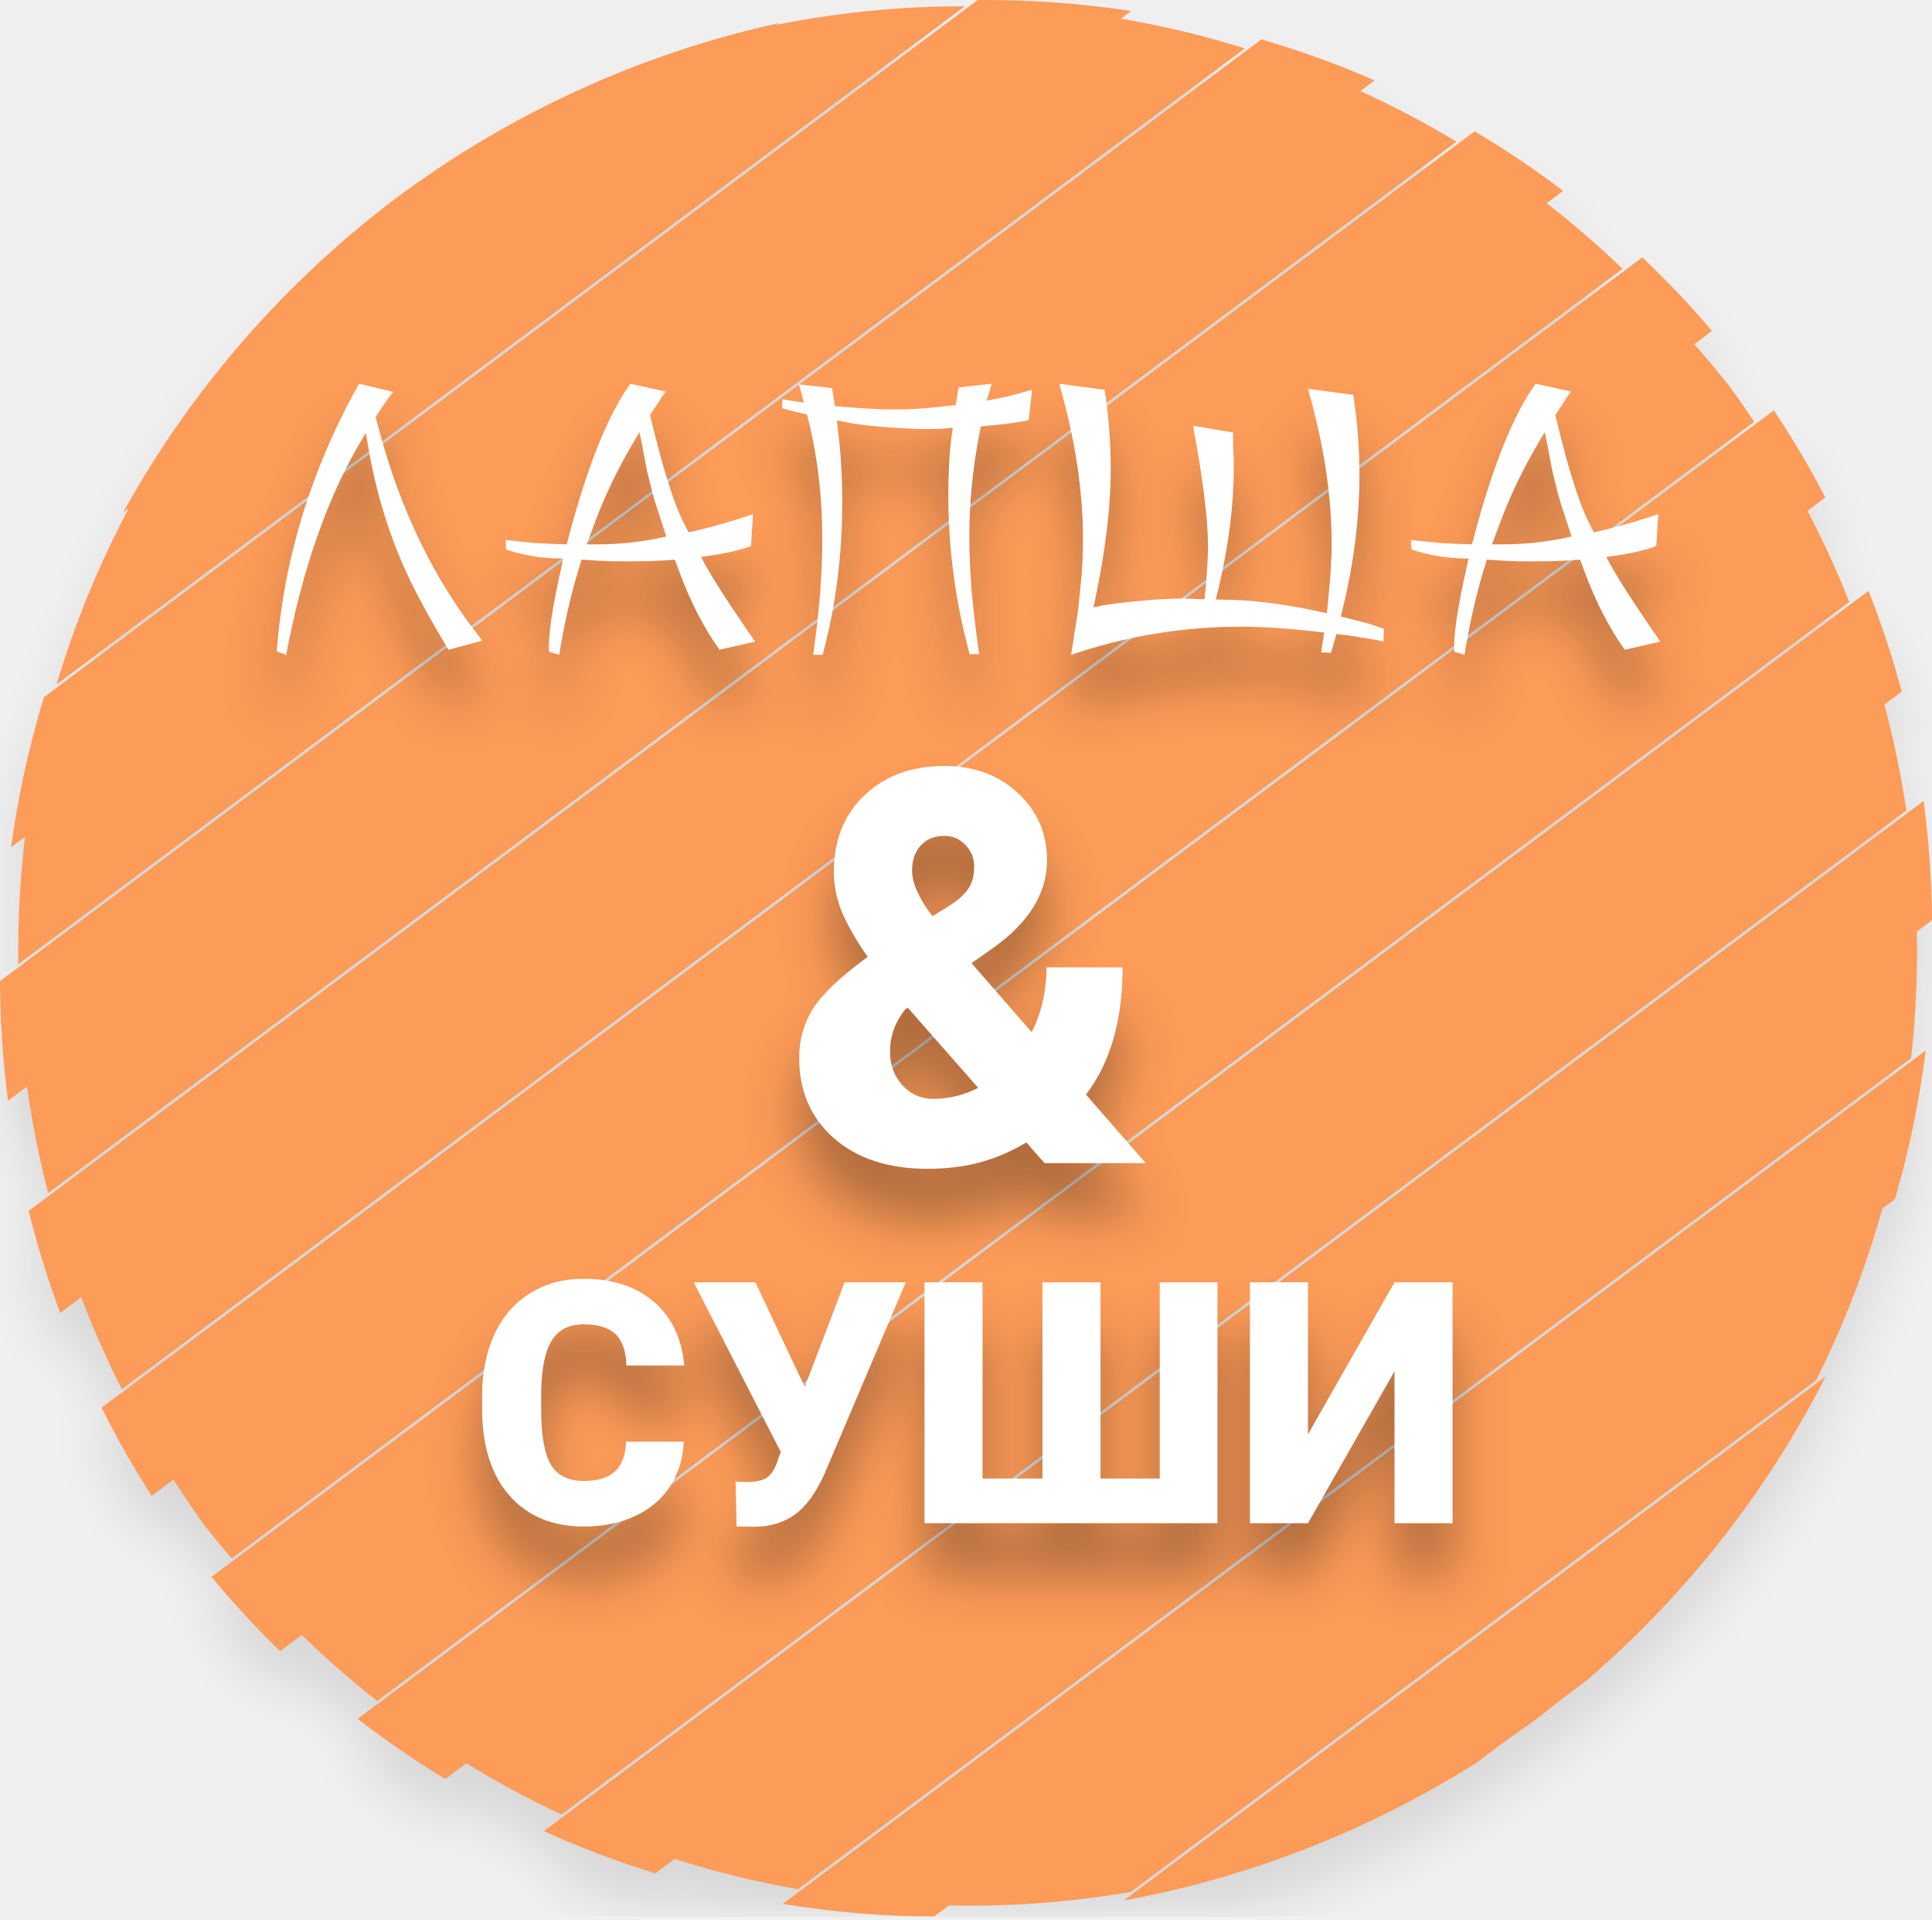
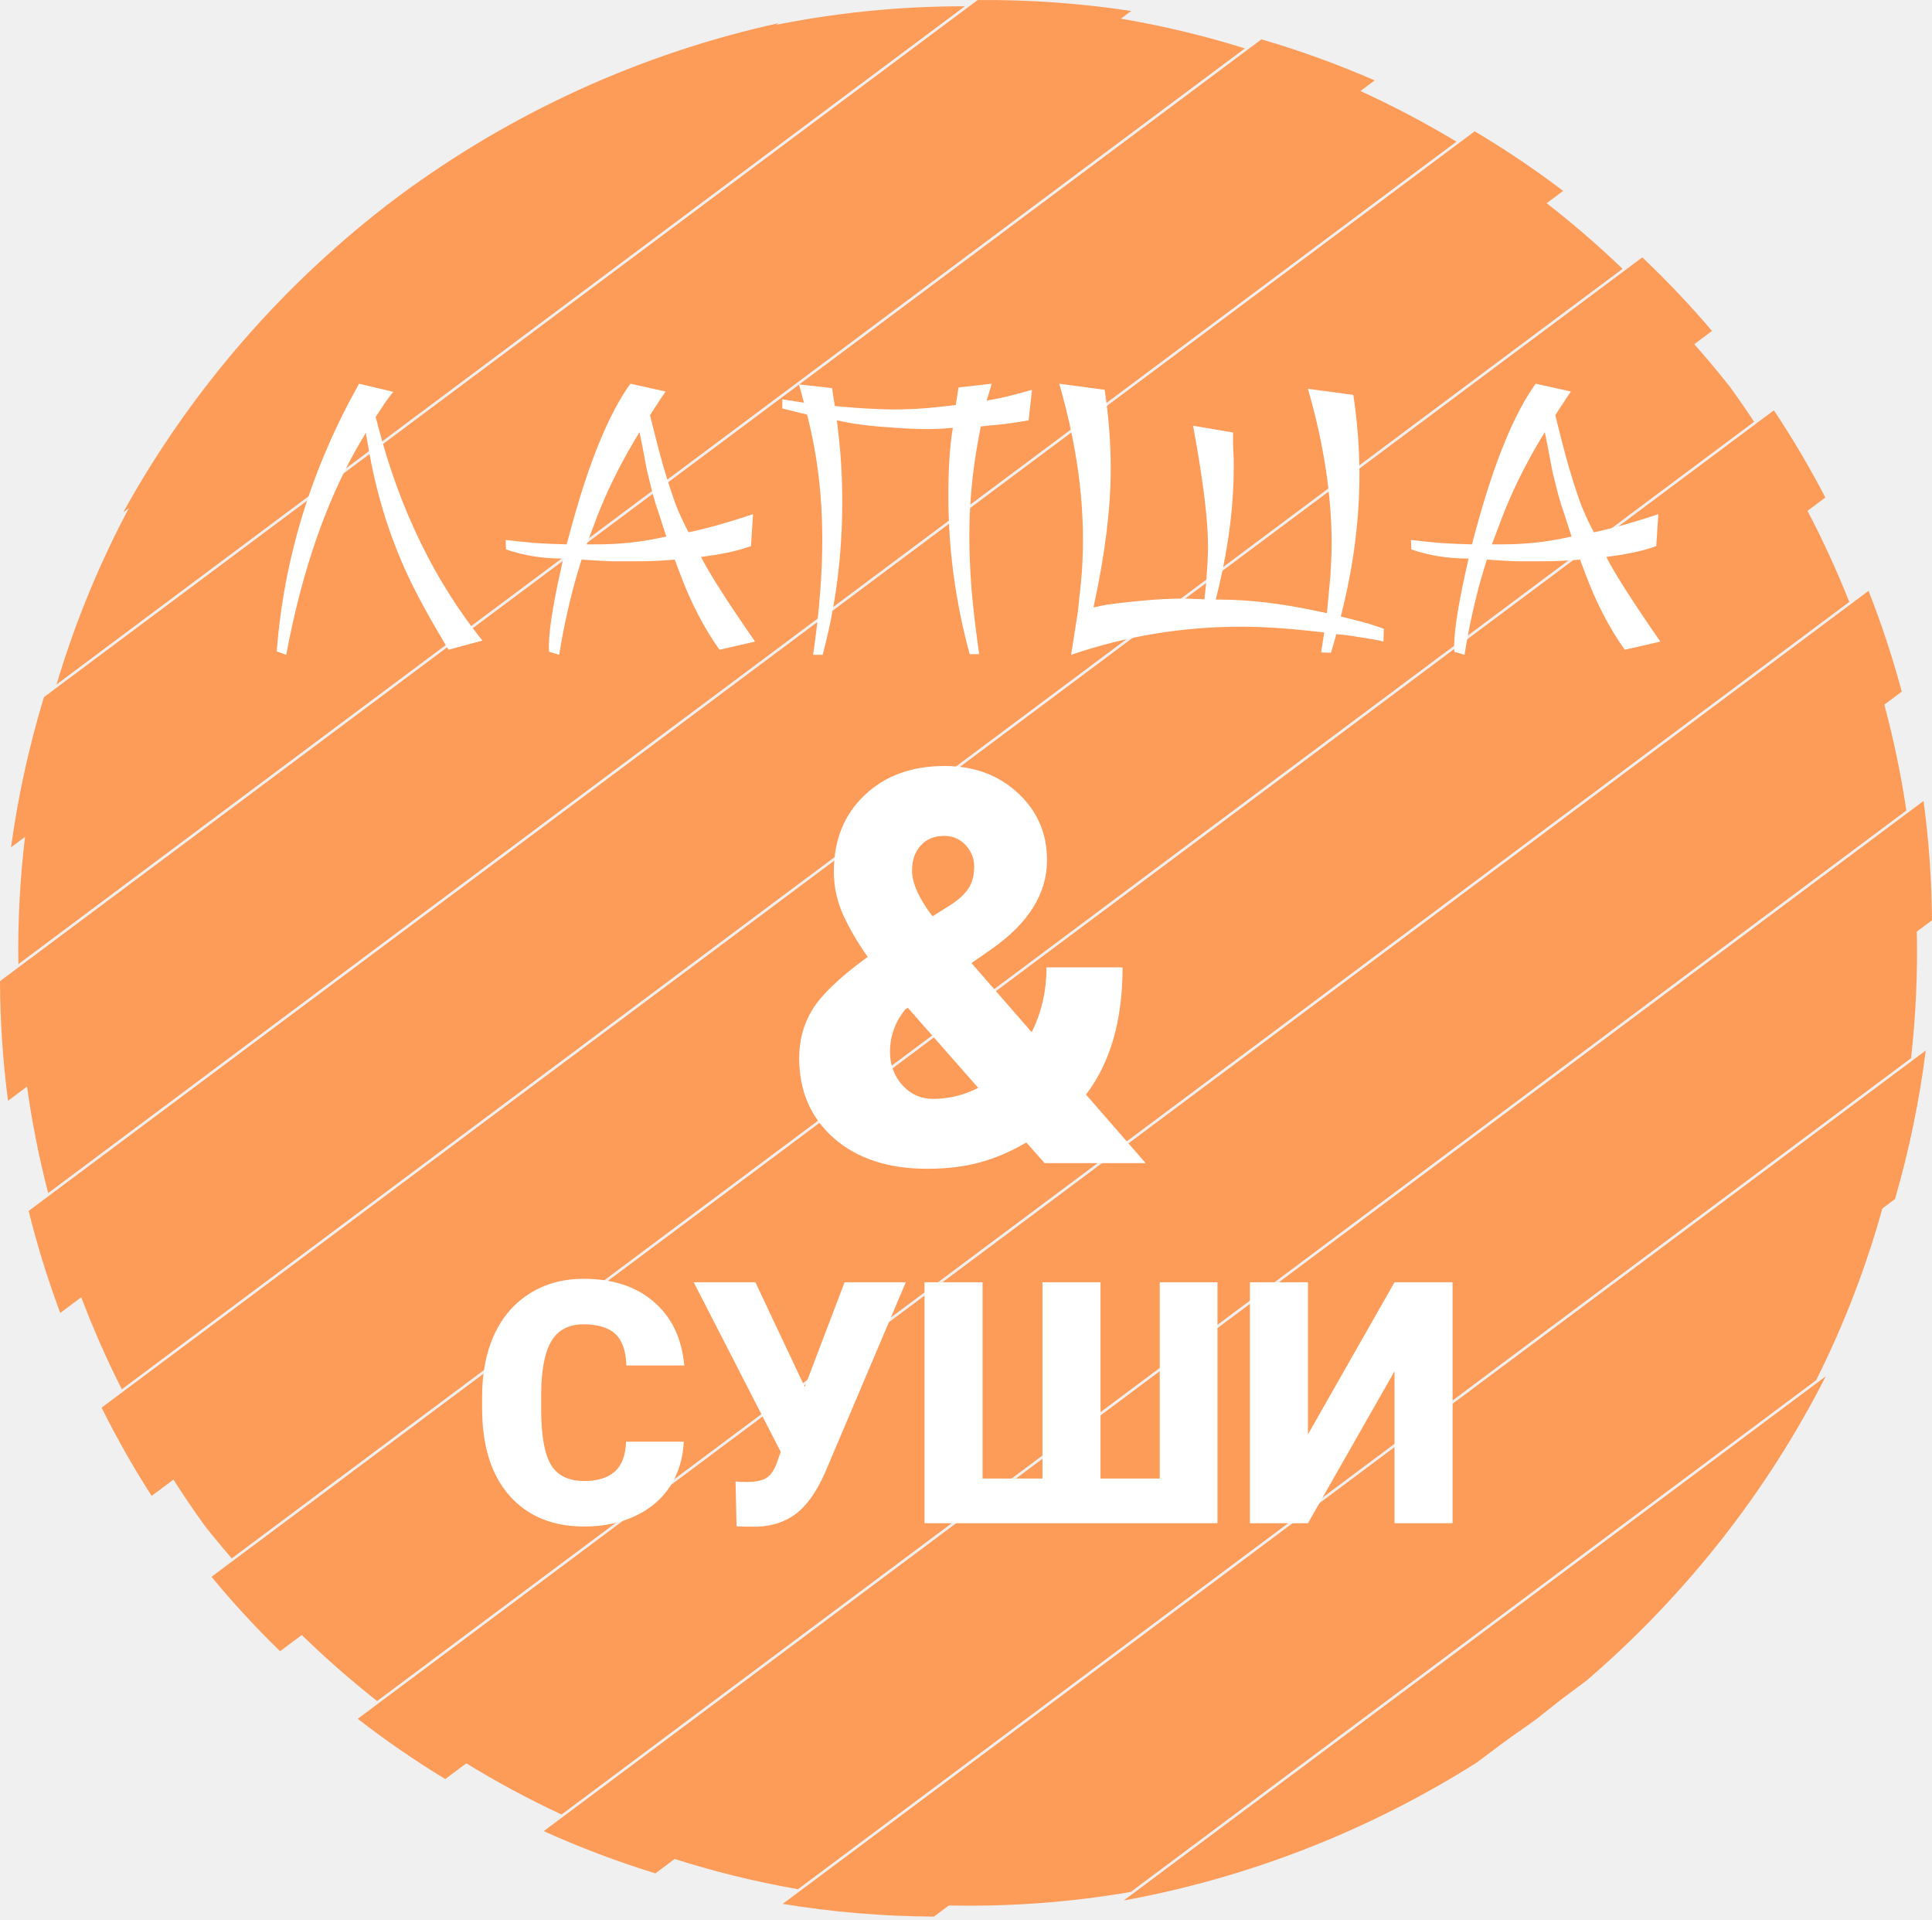
<svg xmlns="http://www.w3.org/2000/svg" width="150" height="149" viewBox="0 0 150 149" fill="none">
  <g clip-path="url(#clip0)">
-     <g filter="url(#filter0_d)">
-       <path d="M30.88 15.284C22.113 21.865 14.842 30.22 9.566 39.773L60.431 1.804C49.767 4.147 39.685 8.746 30.88 15.284ZM3.412 54.116C2.251 57.936 1.396 61.834 0.855 65.773L87.827 0.853C83.89 0.254 79.904 -0.03 75.906 0.002L3.412 54.116ZM0 76.161C0.012 79.27 0.22 82.371 0.623 85.445L106.729 6.242C103.874 4.996 100.938 3.931 97.939 3.054L0 76.161ZM2.223 94C2.891 96.686 3.711 99.329 4.679 101.916L121.362 14.818C119.164 13.149 116.872 11.605 114.494 10.194L2.223 94ZM7.888 109.269C9.058 111.622 10.355 113.909 11.774 116.119L132.919 25.689C131.221 23.689 129.414 21.784 127.506 19.98L7.888 109.269ZM16.421 122.399C18.088 124.419 19.865 126.347 21.743 128.175L141.719 38.619C140.51 36.291 139.177 34.033 137.723 31.852L16.421 122.399ZM27.773 133.423C29.947 135.108 32.216 136.669 34.571 138.098L147.652 53.688C146.94 51.031 146.079 48.419 145.072 45.865L27.773 133.423ZM42.215 142.141C45.029 143.414 47.924 144.508 50.884 145.42L150 71.434C149.976 68.332 149.757 65.24 149.344 62.174L42.215 142.141ZM60.767 147.791C64.641 148.426 68.567 148.755 72.508 148.776L147.127 93.077C148.225 89.294 149.023 85.438 149.514 81.546L60.767 147.791ZM87.244 147.526C96.937 145.758 106.235 142.13 114.611 136.847L123.175 130.455C130.863 123.855 137.179 115.826 141.749 106.841L87.244 147.526Z" fill="#FD9B58" />
-       <path d="M10.237 39.017C7.806 43.507 5.847 48.236 4.391 53.13L74.913 0.488C69.836 0.479 64.771 0.992 59.799 2.021L10.237 39.017ZM1.978 64.68C1.56 68.051 1.375 71.446 1.425 74.842L96.653 3.758C93.41 2.746 90.101 1.959 86.749 1.402L1.978 64.68ZM2.064 84.114C2.456 86.977 3.016 89.815 3.74 92.612L113.078 10.997C110.603 9.506 108.044 8.161 105.412 6.97L2.064 84.114ZM6.234 100.5C7.175 103.004 8.251 105.455 9.458 107.843L125.976 20.867C124.05 19.018 122.026 17.275 119.912 15.645L6.234 100.5ZM13.358 114.68C14.163 115.954 15.006 117.202 15.886 118.424C16.569 119.288 17.272 120.137 17.993 120.97L136.19 32.741C135.583 31.822 134.956 30.917 134.309 30.026C133.377 28.843 132.408 27.688 131.405 26.564L13.358 114.68ZM23.282 126.771C25.185 128.635 27.187 130.395 29.28 132.043L143.578 46.725C142.596 44.248 141.48 41.826 140.236 39.47L23.282 126.771ZM36.018 136.763C38.463 138.273 40.994 139.639 43.598 140.854L148.01 62.915C147.585 60.073 146.995 57.258 146.243 54.485L36.018 136.763ZM52.139 144.228C55.351 145.259 58.631 146.068 61.954 146.651L148.374 82.142C148.751 78.796 148.899 75.428 148.816 72.062L52.139 144.228ZM73.337 147.903C78.178 148.03 83.019 147.682 87.792 146.862L141.002 107.143C143.194 102.775 144.947 98.201 146.236 93.487L73.337 147.903ZM114.644 136.567C116.234 135.583 117.786 134.539 119.296 133.437C120.632 132.398 121.932 131.314 123.194 130.185L114.644 136.567Z" fill="#FD9B58" />
-     </g>
-     <g filter="url(#filter1_d)">
-       <path d="M22.221 50.83L21.485 50.567C22.046 43.307 24.177 36.38 27.877 29.786L30.534 30.417C30.376 30.61 30.227 30.803 30.087 30.996C29.946 31.189 29.815 31.381 29.692 31.574L29.166 32.364L29.403 33.258C31.086 39.642 33.77 45.131 37.452 49.725L34.822 50.436C33.436 48.138 32.384 46.218 31.665 44.675C30.209 41.553 29.184 38.212 28.587 34.652L28.403 33.6L28.166 33.995C25.466 38.484 23.484 44.096 22.221 50.83Z" fill="white" />
-       <path d="M43.418 50.83L42.629 50.593C42.541 49.436 42.857 47.261 43.576 44.07L43.734 43.359H43.707C42.129 43.359 40.656 43.123 39.288 42.649L39.262 41.913C39.981 42 40.735 42.079 41.524 42.149C42.313 42.202 43.137 42.237 43.997 42.255L44.339 40.992C45.742 35.836 47.276 32.1 48.942 29.786L51.678 30.391C51.555 30.566 51.424 30.759 51.283 30.969C51.161 31.18 51.012 31.408 50.836 31.653L50.468 32.232L50.494 32.337C51.055 34.617 51.476 36.187 51.757 37.046C52.002 37.853 52.257 38.607 52.52 39.308C52.8 39.992 53.09 40.615 53.388 41.176L53.441 41.308H53.519C54.992 40.992 56.641 40.527 58.465 39.913L58.307 42.386C57.43 42.719 56.273 42.982 54.835 43.175L54.44 43.228V43.254C55.054 44.482 56.448 46.665 58.623 49.804L55.861 50.436C54.668 48.77 53.642 46.788 52.783 44.491L52.388 43.438L52.073 43.465C51.652 43.5 51.213 43.526 50.757 43.544C50.301 43.561 49.828 43.57 49.337 43.57C48.6 43.57 47.978 43.57 47.469 43.57C46.978 43.552 46.601 43.535 46.338 43.517L45.154 43.438L44.865 44.385C44.584 45.315 44.321 46.323 44.076 47.41C43.83 48.48 43.611 49.62 43.418 50.83ZM46.312 40.229L45.549 42.255H46.364C48.013 42.255 49.591 42.097 51.099 41.781L51.731 41.65L51.152 39.861C50.977 39.37 50.819 38.861 50.678 38.335C50.538 37.791 50.398 37.23 50.258 36.651C50.187 36.318 50.108 35.906 50.021 35.415C49.933 34.924 49.819 34.345 49.679 33.679L49.652 33.547L49.284 34.152C48.057 36.222 47.066 38.247 46.312 40.229Z" fill="white" />
-       <path d="M63.868 50.83H63.132C63.605 47.568 63.842 44.578 63.842 41.86C63.842 38.563 63.474 35.441 62.737 32.495L62.658 32.179L62.343 32.101C62.167 32.066 61.948 32.013 61.685 31.943C61.422 31.873 61.106 31.794 60.738 31.706V30.996L62.421 31.259L62.395 31.154C62.378 31.119 62.343 30.996 62.29 30.785C62.237 30.557 62.15 30.242 62.027 29.838L64.605 30.128C64.622 30.268 64.649 30.452 64.684 30.68C64.719 30.908 64.763 31.18 64.815 31.495L64.841 31.522L65.42 31.574C66.806 31.697 68.103 31.767 69.314 31.785C70.541 31.785 71.69 31.724 72.76 31.601L74.206 31.443L74.417 30.075L76.995 29.786C76.96 29.926 76.907 30.11 76.837 30.338L76.6 31.101L77.705 30.89C78.038 30.82 78.398 30.733 78.784 30.627C79.187 30.522 79.634 30.399 80.125 30.259L79.862 32.627C78.81 32.82 77.828 32.951 76.916 33.021L76.153 33.1L76.022 33.758C75.513 36.406 75.259 39.019 75.259 41.597C75.259 42.93 75.32 44.368 75.443 45.911C75.583 47.437 75.776 49.059 76.022 50.778H75.285C74.18 46.727 73.628 42.623 73.628 38.467C73.628 37.484 73.654 36.564 73.707 35.704C73.759 34.828 73.847 34.012 73.97 33.258V33.205L73.707 33.232C72.602 33.337 71.19 33.328 69.471 33.205C67.788 33.1 66.455 32.942 65.473 32.732L64.973 32.627L65.052 33.311C65.175 34.293 65.262 35.257 65.315 36.204C65.368 37.134 65.394 38.037 65.394 38.914C65.394 43.105 64.885 47.077 63.868 50.83Z" fill="white" />
-       <path d="M83.16 50.83L83.686 47.489L83.923 45.227C84.028 44.227 84.081 43.105 84.081 41.86C84.081 38.072 83.467 34.047 82.24 29.786L85.765 30.259C86.08 32.328 86.238 34.372 86.238 36.388C86.238 39.387 85.817 42.851 84.975 46.779L84.897 47.147L85.291 47.069C85.677 46.981 86.159 46.902 86.738 46.832C87.317 46.762 87.992 46.691 88.763 46.621C89.868 46.516 90.929 46.464 91.947 46.464C92.122 46.464 92.376 46.472 92.709 46.49C93.043 46.507 93.297 46.516 93.472 46.516H93.525V46.385C93.613 45.666 93.674 44.973 93.709 44.306C93.762 43.623 93.788 42.974 93.788 42.36C93.788 40.325 93.402 37.221 92.63 33.048L95.735 33.574C95.735 33.872 95.735 34.196 95.735 34.547C95.752 34.88 95.77 35.248 95.787 35.652V36.309C95.787 39.203 95.401 42.29 94.63 45.569L94.393 46.542H94.63C96.945 46.542 99.487 46.84 102.258 47.437L103.021 47.595L103.205 45.648C103.276 44.999 103.319 44.394 103.337 43.833C103.372 43.254 103.39 42.719 103.39 42.228C103.39 38.458 102.776 34.442 101.548 30.18L105.073 30.654C105.389 32.776 105.547 34.828 105.547 36.809C105.547 40.229 105.117 43.693 104.258 47.2L104.1 47.858L105.678 48.252C105.731 48.27 105.818 48.296 105.941 48.331C106.064 48.349 106.222 48.393 106.415 48.463L107.441 48.805L107.414 49.804C107.099 49.717 106.704 49.638 106.231 49.568C106.055 49.532 105.827 49.497 105.547 49.462C105.266 49.41 104.933 49.357 104.547 49.304L103.758 49.226L103.337 50.672L102.574 50.646L102.811 49.094L101.601 48.962C99.672 48.752 97.927 48.647 96.366 48.647C91.824 48.647 87.422 49.375 83.16 50.83Z" fill="white" />
-       <path d="M113.704 50.83L112.914 50.593C112.827 49.436 113.142 47.261 113.861 44.07L114.019 43.359H113.993C112.415 43.359 110.942 43.123 109.574 42.649L109.547 41.913C110.266 42 111.02 42.079 111.81 42.149C112.599 42.202 113.423 42.237 114.282 42.255L114.624 40.992C116.027 35.836 117.562 32.1 119.228 29.786L121.964 30.391C121.841 30.566 121.709 30.759 121.569 30.969C121.446 31.18 121.297 31.408 121.122 31.653L120.754 32.232L120.78 32.337C121.341 34.617 121.762 36.187 122.043 37.046C122.288 37.853 122.542 38.607 122.805 39.308C123.086 39.992 123.375 40.615 123.674 41.176L123.726 41.308H123.805C125.278 40.992 126.927 40.527 128.751 39.913L128.593 42.386C127.716 42.719 126.558 42.982 125.12 43.175L124.726 43.228V43.254C125.34 44.482 126.734 46.665 128.908 49.804L126.146 50.436C124.954 48.77 123.928 46.788 123.069 44.491L122.674 43.438L122.358 43.465C121.937 43.5 121.499 43.526 121.043 43.544C120.587 43.561 120.113 43.57 119.622 43.57C118.886 43.57 118.263 43.57 117.755 43.57C117.264 43.552 116.887 43.535 116.624 43.517L115.44 43.438L115.15 44.385C114.87 45.315 114.607 46.323 114.361 47.41C114.116 48.48 113.897 49.62 113.704 50.83ZM116.597 40.229L115.834 42.255H116.65C118.298 42.255 119.877 42.097 121.385 41.781L122.016 41.65L121.438 39.861C121.262 39.37 121.104 38.861 120.964 38.335C120.824 37.791 120.683 37.23 120.543 36.651C120.473 36.318 120.394 35.906 120.306 35.415C120.219 34.924 120.105 34.345 119.964 33.679L119.938 33.547L119.57 34.152C118.342 36.222 117.351 38.247 116.597 40.229Z" fill="white" />
-       <path d="M67.369 74.28C66.548 73.111 65.901 71.998 65.428 70.94C64.969 69.882 64.739 68.79 64.739 67.663C64.739 65.214 65.532 63.238 67.118 61.735C68.705 60.219 70.778 59.46 73.338 59.46C75.634 59.46 77.534 60.163 79.037 61.568C80.54 62.96 81.291 64.692 81.291 66.766C81.291 69.354 79.865 71.65 77.012 73.653L75.426 74.76L80.101 80.124C80.867 78.593 81.249 76.917 81.249 75.094H87.156C87.156 79.199 86.21 82.49 84.317 84.966L88.951 90.289H81.103L79.684 88.682C78.515 89.377 77.318 89.892 76.094 90.226C74.883 90.56 73.512 90.727 71.982 90.727C68.976 90.727 66.569 89.941 64.76 88.369C62.951 86.782 62.047 84.702 62.047 82.128C62.047 80.722 62.401 79.449 63.111 78.308C63.834 77.167 65.233 75.838 67.306 74.321L67.369 74.28ZM72.441 85.3C73.665 85.3 74.834 85.015 75.948 84.445L70.479 78.225L70.291 78.35C69.498 79.324 69.101 80.423 69.101 81.648C69.101 82.663 69.421 83.526 70.061 84.236C70.702 84.945 71.495 85.3 72.441 85.3ZM70.813 67.58C70.813 68.554 71.342 69.736 72.399 71.128L73.798 70.251C74.438 69.834 74.904 69.403 75.196 68.957C75.488 68.512 75.634 67.948 75.634 67.266C75.634 66.626 75.412 66.07 74.966 65.597C74.521 65.124 73.972 64.887 73.318 64.887C72.538 64.887 71.926 65.138 71.481 65.638C71.035 66.126 70.813 66.772 70.813 67.58Z" fill="white" />
-       <path d="M53.089 111.906C53.029 113.208 52.678 114.36 52.035 115.362C51.393 116.355 50.49 117.126 49.325 117.674C48.169 118.222 46.846 118.496 45.356 118.496C42.899 118.496 40.963 117.695 39.55 116.094C38.138 114.492 37.431 112.232 37.431 109.312V108.387C37.431 106.554 37.748 104.953 38.382 103.583C39.024 102.204 39.944 101.143 41.143 100.398C42.342 99.644 43.729 99.267 45.305 99.267C47.574 99.267 49.398 99.867 50.777 101.065C52.155 102.256 52.939 103.9 53.127 105.998H48.632C48.597 104.859 48.31 104.041 47.771 103.544C47.231 103.048 46.409 102.799 45.305 102.799C44.183 102.799 43.361 103.219 42.839 104.058C42.316 104.897 42.042 106.238 42.017 108.079V109.402C42.017 111.397 42.265 112.823 42.762 113.679C43.267 114.535 44.132 114.963 45.356 114.963C46.392 114.963 47.184 114.719 47.732 114.231C48.281 113.743 48.572 112.968 48.606 111.906H53.089Z" fill="white" />
-       <path d="M62.478 107.655V107.668L65.574 99.537H70.326L64.032 114.372C63.356 115.871 62.594 116.929 61.746 117.545C60.907 118.153 59.922 118.474 58.792 118.508H57.88L57.186 118.483L57.109 114.989C57.212 115.023 57.511 115.04 58.008 115.04C58.693 115.04 59.207 114.925 59.55 114.694C59.901 114.454 60.183 113.996 60.397 113.319L60.616 112.703L53.859 99.537H58.65L62.478 107.655Z" fill="white" />
-       <path d="M76.286 99.537V114.771H80.936V99.537H85.444V114.771H90.043V99.537H94.525V118.239H71.778V99.537H76.286Z" fill="white" />
-       <path d="M108.269 99.537H112.778V118.239H108.269V106.447L101.551 118.239H97.043V99.537H101.551V111.341L108.269 99.537Z" fill="white" />
-     </g>
+     <path d="M30.88 15.284C22.113 21.865 14.842 30.22 9.566 39.773L60.431 1.804C49.767 4.147 39.685 8.746 30.88 15.284ZM3.412 54.116C2.251 57.936 1.396 61.834 0.855 65.773L87.827 0.853C83.89 0.254 79.904 -0.03 75.906 0.002L3.412 54.116ZM0 76.161C0.012 79.27 0.22 82.371 0.623 85.445L106.729 6.242C103.874 4.996 100.938 3.931 97.939 3.054L0 76.161ZM2.223 94C2.891 96.686 3.711 99.329 4.679 101.916L121.362 14.818C119.164 13.149 116.872 11.605 114.494 10.194L2.223 94ZM7.888 109.269C9.058 111.622 10.355 113.909 11.774 116.119L132.919 25.689C131.221 23.689 129.414 21.784 127.506 19.98L7.888 109.269ZM16.421 122.399C18.088 124.419 19.865 126.347 21.743 128.175L141.719 38.619C140.51 36.291 139.177 34.033 137.723 31.852L16.421 122.399ZM27.773 133.423C29.947 135.108 32.216 136.669 34.571 138.098L147.652 53.688C146.94 51.031 146.079 48.419 145.072 45.865L27.773 133.423ZM42.215 142.141C45.029 143.413 47.924 144.508 50.884 145.42L150 71.434C149.976 68.332 149.757 65.24 149.344 62.174L42.215 142.141ZM60.767 147.791C64.641 148.426 68.567 148.755 72.508 148.776L147.127 93.077C148.225 89.294 149.023 85.438 149.514 81.546L60.767 147.791ZM87.244 147.526C96.937 145.758 106.235 142.13 114.611 136.847L123.175 130.455C130.863 123.855 137.179 115.826 141.749 106.84L87.244 147.526Z" fill="#FD9B58" />
+     <path d="M10.237 39.017C7.806 43.507 5.847 48.236 4.391 53.13L74.913 0.488C69.836 0.479 64.771 0.992 59.799 2.021L10.237 39.017ZM1.978 64.68C1.56 68.051 1.375 71.446 1.425 74.842L96.653 3.758C93.41 2.746 90.101 1.959 86.749 1.402L1.978 64.68ZM2.064 84.114C2.456 86.977 3.016 89.815 3.74 92.612L113.078 10.997C110.603 9.506 108.044 8.161 105.412 6.97L2.064 84.114ZM6.234 100.5C7.175 103.004 8.251 105.455 9.458 107.843L125.976 20.867C124.05 19.018 122.026 17.275 119.912 15.645L6.234 100.5ZM13.358 114.68C14.163 115.954 15.006 117.202 15.886 118.424C16.569 119.288 17.272 120.137 17.993 120.97L136.19 32.741C135.583 31.822 134.956 30.917 134.309 30.026C133.377 28.843 132.408 27.688 131.405 26.564L13.358 114.68ZM23.282 126.771C25.185 128.635 27.187 130.395 29.28 132.043L143.578 46.725C142.596 44.248 141.48 41.826 140.236 39.47L23.282 126.771ZM36.018 136.763C38.463 138.273 40.994 139.639 43.598 140.854L148.01 62.915C147.585 60.073 146.995 57.258 146.243 54.485L36.018 136.763ZM52.139 144.228C55.351 145.259 58.631 146.068 61.954 146.65L148.374 82.142C148.751 78.796 148.899 75.428 148.816 72.062L52.139 144.228ZM73.337 147.903C78.178 148.03 83.019 147.682 87.792 146.862L141.002 107.143C143.194 102.775 144.947 98.201 146.236 93.487L73.337 147.903ZM114.644 136.567C116.234 135.583 117.786 134.539 119.296 133.437C120.632 132.398 121.932 131.313 123.194 130.185L114.644 136.567Z" fill="#FD9B58" />
+     <path d="M22.221 50.83L21.485 50.567C22.046 43.307 24.177 36.38 27.877 29.786L30.534 30.417C30.376 30.61 30.227 30.803 30.087 30.996C29.946 31.189 29.815 31.381 29.692 31.574L29.166 32.364L29.403 33.258C31.086 39.642 33.77 45.131 37.452 49.725L34.822 50.436C33.436 48.138 32.384 46.218 31.665 44.675C30.209 41.553 29.184 38.212 28.587 34.652L28.403 33.6L28.166 33.995C25.466 38.484 23.484 44.096 22.221 50.83Z" fill="white" />
+     <path d="M43.418 50.83L42.629 50.593C42.541 49.436 42.857 47.261 43.576 44.07L43.734 43.359H43.707C42.129 43.359 40.656 43.123 39.288 42.649L39.262 41.913C39.981 42 40.735 42.079 41.524 42.149C42.313 42.202 43.137 42.237 43.997 42.255L44.339 40.992C45.742 35.836 47.276 32.1 48.942 29.786L51.678 30.391C51.555 30.566 51.424 30.759 51.283 30.969C51.161 31.18 51.012 31.408 50.836 31.653L50.468 32.232L50.494 32.337C51.055 34.617 51.476 36.187 51.757 37.046C52.002 37.853 52.257 38.607 52.52 39.308C52.8 39.992 53.09 40.615 53.388 41.176L53.441 41.308H53.519C54.992 40.992 56.641 40.527 58.465 39.913L58.307 42.386C57.43 42.719 56.273 42.982 54.835 43.175L54.44 43.228V43.254C55.054 44.482 56.448 46.665 58.623 49.804L55.861 50.436C54.668 48.77 53.642 46.788 52.783 44.491L52.388 43.438L52.073 43.465C51.652 43.5 51.213 43.526 50.757 43.544C50.301 43.561 49.828 43.57 49.337 43.57C48.6 43.57 47.978 43.57 47.469 43.57C46.978 43.552 46.601 43.535 46.338 43.517L45.154 43.438L44.865 44.385C44.584 45.315 44.321 46.323 44.076 47.41C43.83 48.48 43.611 49.62 43.418 50.83ZM46.312 40.229L45.549 42.255H46.364C48.013 42.255 49.591 42.097 51.099 41.781L51.731 41.65L51.152 39.861C50.977 39.37 50.819 38.861 50.678 38.335C50.538 37.791 50.398 37.23 50.258 36.651C50.187 36.318 50.108 35.906 50.021 35.415C49.933 34.924 49.819 34.345 49.679 33.679L49.652 33.547L49.284 34.152C48.057 36.222 47.066 38.247 46.312 40.229Z" fill="white" />
+     <path d="M63.868 50.83H63.132C63.605 47.568 63.842 44.578 63.842 41.86C63.842 38.563 63.474 35.441 62.737 32.495L62.658 32.179L62.343 32.101C62.167 32.066 61.948 32.013 61.685 31.943C61.422 31.873 61.106 31.794 60.738 31.706V30.996L62.421 31.259L62.395 31.154C62.378 31.119 62.343 30.996 62.29 30.785C62.237 30.557 62.15 30.242 62.027 29.838L64.605 30.128C64.622 30.268 64.649 30.452 64.684 30.68C64.719 30.908 64.763 31.18 64.815 31.495L64.842 31.522L65.42 31.574C66.806 31.697 68.103 31.767 69.314 31.785C70.541 31.785 71.69 31.724 72.76 31.601L74.206 31.443L74.417 30.075L76.995 29.786C76.96 29.926 76.907 30.11 76.837 30.338L76.6 31.101L77.705 30.89C78.038 30.82 78.398 30.733 78.784 30.627C79.187 30.522 79.634 30.399 80.125 30.259L79.862 32.627C78.81 32.82 77.828 32.951 76.916 33.021L76.153 33.1L76.022 33.758C75.513 36.406 75.259 39.019 75.259 41.597C75.259 42.93 75.32 44.368 75.443 45.911C75.583 47.437 75.776 49.059 76.022 50.778H75.285C74.18 46.727 73.628 42.623 73.628 38.467C73.628 37.484 73.654 36.564 73.707 35.704C73.759 34.828 73.847 34.012 73.97 33.258V33.205L73.707 33.232C72.602 33.337 71.19 33.328 69.471 33.205C67.788 33.1 66.455 32.942 65.473 32.732L64.973 32.627L65.052 33.311C65.175 34.293 65.262 35.257 65.315 36.204C65.368 37.134 65.394 38.037 65.394 38.914C65.394 43.105 64.885 47.077 63.868 50.83Z" fill="white" />
+     <path d="M83.16 50.83L83.686 47.489L83.923 45.227C84.028 44.227 84.081 43.105 84.081 41.86C84.081 38.072 83.467 34.047 82.24 29.786L85.765 30.259C86.08 32.328 86.238 34.372 86.238 36.388C86.238 39.387 85.817 42.851 84.975 46.779L84.897 47.147L85.291 47.069C85.677 46.981 86.159 46.902 86.738 46.832C87.317 46.762 87.992 46.691 88.763 46.621C89.868 46.516 90.929 46.464 91.947 46.464C92.122 46.464 92.376 46.472 92.709 46.49C93.043 46.507 93.297 46.516 93.472 46.516H93.525V46.385C93.613 45.666 93.674 44.973 93.709 44.306C93.762 43.623 93.788 42.974 93.788 42.36C93.788 40.325 93.402 37.221 92.63 33.048L95.735 33.574C95.735 33.872 95.735 34.196 95.735 34.547C95.752 34.88 95.77 35.248 95.787 35.652V36.309C95.787 39.203 95.401 42.29 94.63 45.569L94.393 46.542H94.63C96.945 46.542 99.487 46.84 102.258 47.437L103.021 47.595L103.205 45.648C103.276 44.999 103.319 44.394 103.337 43.833C103.372 43.254 103.39 42.719 103.39 42.228C103.39 38.458 102.776 34.442 101.548 30.18L105.073 30.654C105.389 32.776 105.547 34.828 105.547 36.809C105.547 40.229 105.117 43.693 104.258 47.2L104.1 47.858L105.678 48.252C105.731 48.27 105.818 48.296 105.941 48.331C106.064 48.349 106.222 48.393 106.415 48.463L107.441 48.805L107.414 49.804C107.099 49.717 106.704 49.638 106.231 49.568C106.055 49.532 105.827 49.497 105.547 49.462C105.266 49.41 104.933 49.357 104.547 49.304L103.758 49.226L103.337 50.672L102.574 50.646L102.811 49.094L101.601 48.962C99.672 48.752 97.927 48.647 96.366 48.647C91.824 48.647 87.422 49.375 83.16 50.83Z" fill="white" />
+     <path d="M113.704 50.83L112.914 50.593C112.827 49.436 113.142 47.261 113.861 44.07L114.019 43.359H113.993C112.415 43.359 110.942 43.123 109.574 42.649L109.547 41.913C110.266 42 111.02 42.079 111.81 42.149C112.599 42.202 113.423 42.237 114.282 42.255L114.624 40.992C116.027 35.836 117.562 32.1 119.228 29.786L121.964 30.391C121.841 30.566 121.709 30.759 121.569 30.969C121.446 31.18 121.297 31.408 121.122 31.653L120.754 32.232L120.78 32.337C121.341 34.617 121.762 36.187 122.043 37.046C122.288 37.853 122.542 38.607 122.805 39.308C123.086 39.992 123.375 40.615 123.674 41.176L123.726 41.308H123.805C125.278 40.992 126.927 40.527 128.751 39.913L128.593 42.386C127.716 42.719 126.558 42.982 125.12 43.175L124.726 43.228V43.254C125.34 44.482 126.734 46.665 128.908 49.804L126.146 50.436C124.954 48.77 123.928 46.788 123.069 44.491L122.674 43.438L122.358 43.465C121.937 43.5 121.499 43.526 121.043 43.544C120.587 43.561 120.114 43.57 119.622 43.57C118.886 43.57 118.263 43.57 117.755 43.57C117.264 43.552 116.887 43.535 116.624 43.517L115.44 43.438L115.15 44.385C114.87 45.315 114.607 46.323 114.361 47.41C114.116 48.48 113.897 49.62 113.704 50.83ZM116.597 40.229L115.834 42.255H116.65C118.298 42.255 119.877 42.097 121.385 41.781L122.016 41.65L121.438 39.861C121.262 39.37 121.104 38.861 120.964 38.335C120.824 37.791 120.683 37.23 120.543 36.651C120.473 36.318 120.394 35.906 120.306 35.415C120.219 34.924 120.105 34.345 119.964 33.679L119.938 33.547L119.57 34.152C118.342 36.222 117.351 38.247 116.597 40.229Z" fill="white" />
+     <path d="M67.369 74.28C66.548 73.111 65.901 71.998 65.428 70.94C64.969 69.882 64.739 68.79 64.739 67.663C64.739 65.214 65.532 63.238 67.118 61.735C68.705 60.219 70.778 59.46 73.338 59.46C75.635 59.46 77.534 60.163 79.037 61.568C80.54 62.96 81.291 64.692 81.291 66.766C81.291 69.354 79.865 71.65 77.012 73.653L75.426 74.76L80.101 80.124C80.867 78.593 81.249 76.917 81.249 75.094H87.156C87.156 79.199 86.21 82.49 84.317 84.966L88.951 90.289H81.103L79.684 88.682C78.515 89.377 77.318 89.892 76.094 90.226C74.883 90.56 73.512 90.727 71.982 90.727C68.976 90.727 66.569 89.941 64.76 88.369C62.951 86.782 62.047 84.702 62.047 82.128C62.047 80.722 62.401 79.449 63.111 78.308C63.834 77.167 65.233 75.838 67.306 74.321L67.369 74.28ZM72.441 85.3C73.665 85.3 74.834 85.015 75.948 84.445L70.479 78.225L70.291 78.35C69.498 79.324 69.101 80.423 69.101 81.648C69.101 82.663 69.421 83.526 70.061 84.236C70.702 84.945 71.495 85.3 72.441 85.3ZM70.813 67.58C70.813 68.554 71.342 69.736 72.399 71.128L73.798 70.251C74.438 69.834 74.904 69.403 75.196 68.957C75.488 68.512 75.635 67.948 75.635 67.266C75.635 66.626 75.412 66.07 74.966 65.597C74.521 65.124 73.972 64.887 73.318 64.887C72.538 64.887 71.926 65.138 71.481 65.638C71.035 66.126 70.813 66.772 70.813 67.58Z" fill="white" />
+     <path d="M53.089 111.906C53.029 113.208 52.678 114.36 52.035 115.362C51.393 116.355 50.49 117.126 49.325 117.674C48.169 118.222 46.846 118.496 45.356 118.496C42.899 118.496 40.963 117.695 39.55 116.094C38.138 114.492 37.431 112.232 37.431 109.312V108.387C37.431 106.554 37.748 104.953 38.382 103.583C39.024 102.204 39.944 101.143 41.143 100.398C42.342 99.644 43.729 99.267 45.305 99.267C47.574 99.267 49.398 99.867 50.777 101.065C52.155 102.256 52.939 103.9 53.127 105.998H48.632C48.597 104.859 48.31 104.041 47.771 103.544C47.231 103.048 46.409 102.8 45.305 102.8C44.183 102.8 43.361 103.219 42.839 104.058C42.316 104.897 42.042 106.238 42.017 108.079V109.402C42.017 111.397 42.265 112.823 42.762 113.679C43.267 114.535 44.132 114.963 45.356 114.963C46.392 114.963 47.184 114.719 47.732 114.231C48.281 113.743 48.572 112.968 48.606 111.906H53.089Z" fill="white" />
+     <path d="M62.478 107.655V107.668L65.574 99.537H70.326L64.032 114.373C63.356 115.871 62.594 116.929 61.746 117.545C60.907 118.153 59.922 118.474 58.792 118.508H57.88L57.186 118.483L57.109 114.989C57.212 115.023 57.511 115.04 58.008 115.04C58.693 115.04 59.207 114.925 59.55 114.694C59.901 114.454 60.183 113.996 60.397 113.319L60.616 112.703L53.859 99.537H58.65L62.478 107.655Z" fill="white" />
+     <path d="M76.286 99.537V114.771H80.936V99.537H85.444V114.771H90.043V99.537H94.525V118.239H71.778V99.537H76.286Z" fill="white" />
+     <path d="M108.269 99.537H112.778V118.239H108.269V106.447L101.551 118.239H97.043V99.537H101.551V111.341L108.269 99.537Z" fill="white" />
  </g>
  <defs>
-     <filter id="filter0_d" x="-4" y="-1" width="158" height="156.776" filterUnits="userSpaceOnUse" color-interpolation-filters="sRGB">
-       <feFlood flood-opacity="0" result="BackgroundImageFix" />
-       <feColorMatrix in="SourceAlpha" type="matrix" values="0 0 0 0 0 0 0 0 0 0 0 0 0 0 0 0 0 0 127 0" />
-       <feOffset dy="3" />
-       <feGaussianBlur stdDeviation="2" />
-       <feColorMatrix type="matrix" values="0 0 0 0 0 0 0 0 0 0 0 0 0 0 0 0 0 0 0.1 0" />
-       <feBlend mode="normal" in2="BackgroundImageFix" result="effect1_dropShadow" />
-       <feBlend mode="normal" in="SourceGraphic" in2="effect1_dropShadow" result="shape" />
-     </filter>
-     <filter id="filter1_d" x="17.485" y="29.786" width="115.424" height="96.723" filterUnits="userSpaceOnUse" color-interpolation-filters="sRGB">
-       <feFlood flood-opacity="0" result="BackgroundImageFix" />
-       <feColorMatrix in="SourceAlpha" type="matrix" values="0 0 0 0 0 0 0 0 0 0 0 0 0 0 0 0 0 0 127 0" />
-       <feOffset dy="4" />
-       <feGaussianBlur stdDeviation="2" />
-       <feColorMatrix type="matrix" values="0 0 0 0 0 0 0 0 0 0 0 0 0 0 0 0 0 0 0.3 0" />
-       <feBlend mode="normal" in2="BackgroundImageFix" result="effect1_dropShadow" />
-       <feBlend mode="normal" in="SourceGraphic" in2="effect1_dropShadow" result="shape" />
-     </filter>
    <clipPath id="clip0">
      <rect width="150" height="148.776" fill="white" />
    </clipPath>
  </defs>
</svg>
